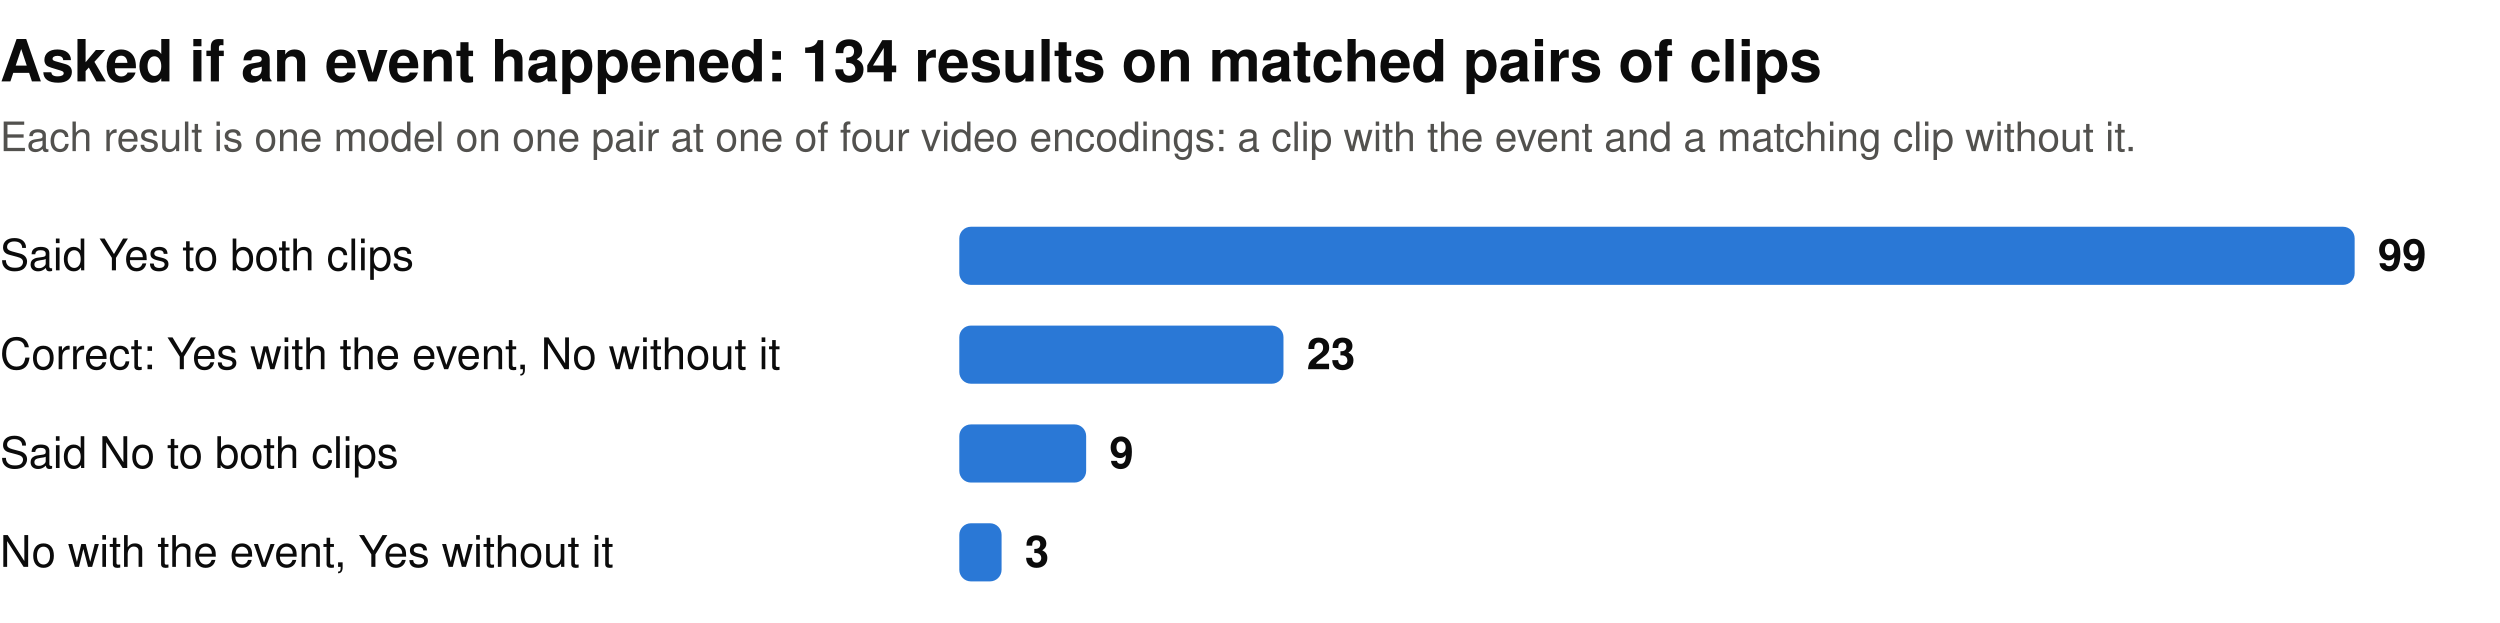
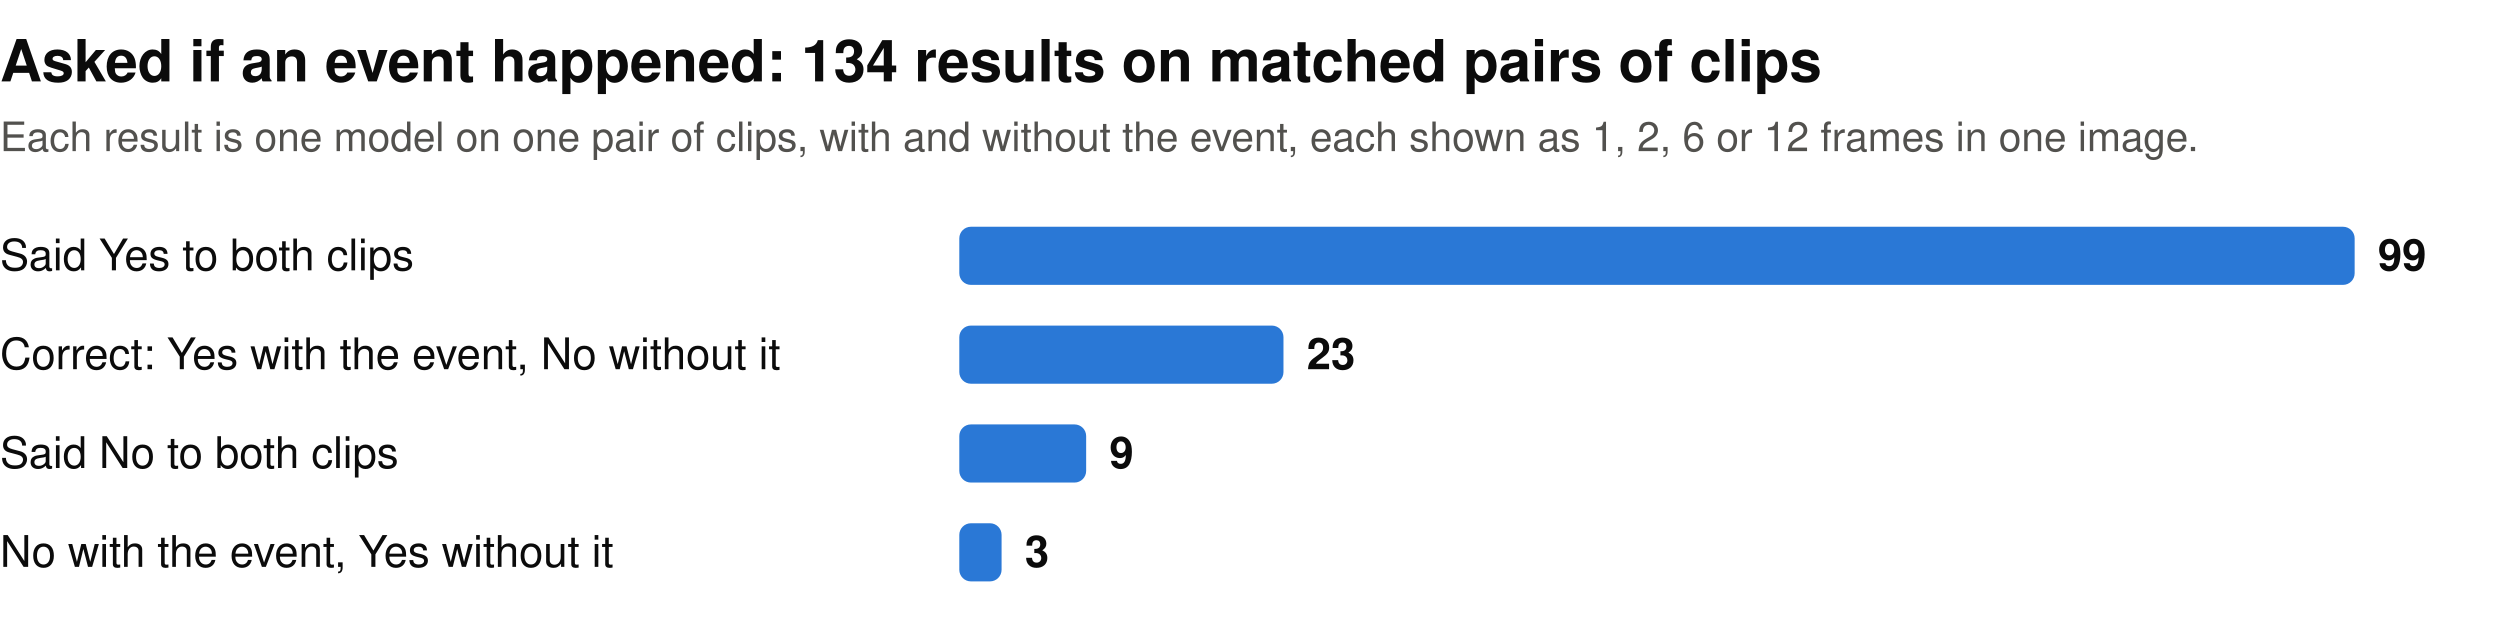
<svg xmlns="http://www.w3.org/2000/svg" viewBox="0 0 860 214" width="860" height="214" role="img" aria-labelledby="t d" font-family="-apple-system, BlinkMacSystemFont, 'Segoe UI', Helvetica, Arial, sans-serif">
  <text x="0" y="28" font-size="20" font-weight="600" fill="#0b0b0b">Asked if an event happened: 134 results on matched pairs of clips</text>
-   <text x="0" y="52" font-size="14" font-weight="400" fill="#52514e">Each result is one model on one pair at one of four video encodings: a clip with the event and a matching clip without it.</text>
+   <text x="0" y="52" font-size="14" font-weight="400" fill="#52514e">Each result is one model on one pair of clips, with and without the event, each shown as 1, 2, 6 or 12 frames in one image.</text>
  <text x="0" y="93" font-size="15" font-weight="400" fill="#0b0b0b">Said Yes to both clips</text>
  <rect x="330" y="78" width="480" height="20" rx="4" fill="#2a78d6" />
  <text x="818" y="93" font-size="15" font-weight="600" fill="#0b0b0b">99</text>
  <text x="0" y="127" font-size="15" font-weight="400" fill="#0b0b0b">Correct: Yes with the event, No without it</text>
  <rect x="330" y="112" width="111.515" height="20" rx="4" fill="#2a78d6" />
  <text x="449.515" y="127" font-size="15" font-weight="600" fill="#0b0b0b">23</text>
  <text x="0" y="161" font-size="15" font-weight="400" fill="#0b0b0b">Said No to both clips</text>
  <rect x="330" y="146" width="43.636" height="20" rx="4" fill="#2a78d6" />
  <text x="381.636" y="161" font-size="15" font-weight="600" fill="#0b0b0b">9</text>
  <text x="0" y="195" font-size="15" font-weight="400" fill="#0b0b0b">No with the event, Yes without it</text>
  <rect x="330" y="180" width="14.546" height="20" rx="4" fill="#2a78d6" />
  <text x="352.545" y="195" font-size="15" font-weight="600" fill="#0b0b0b">3</text>
</svg>
